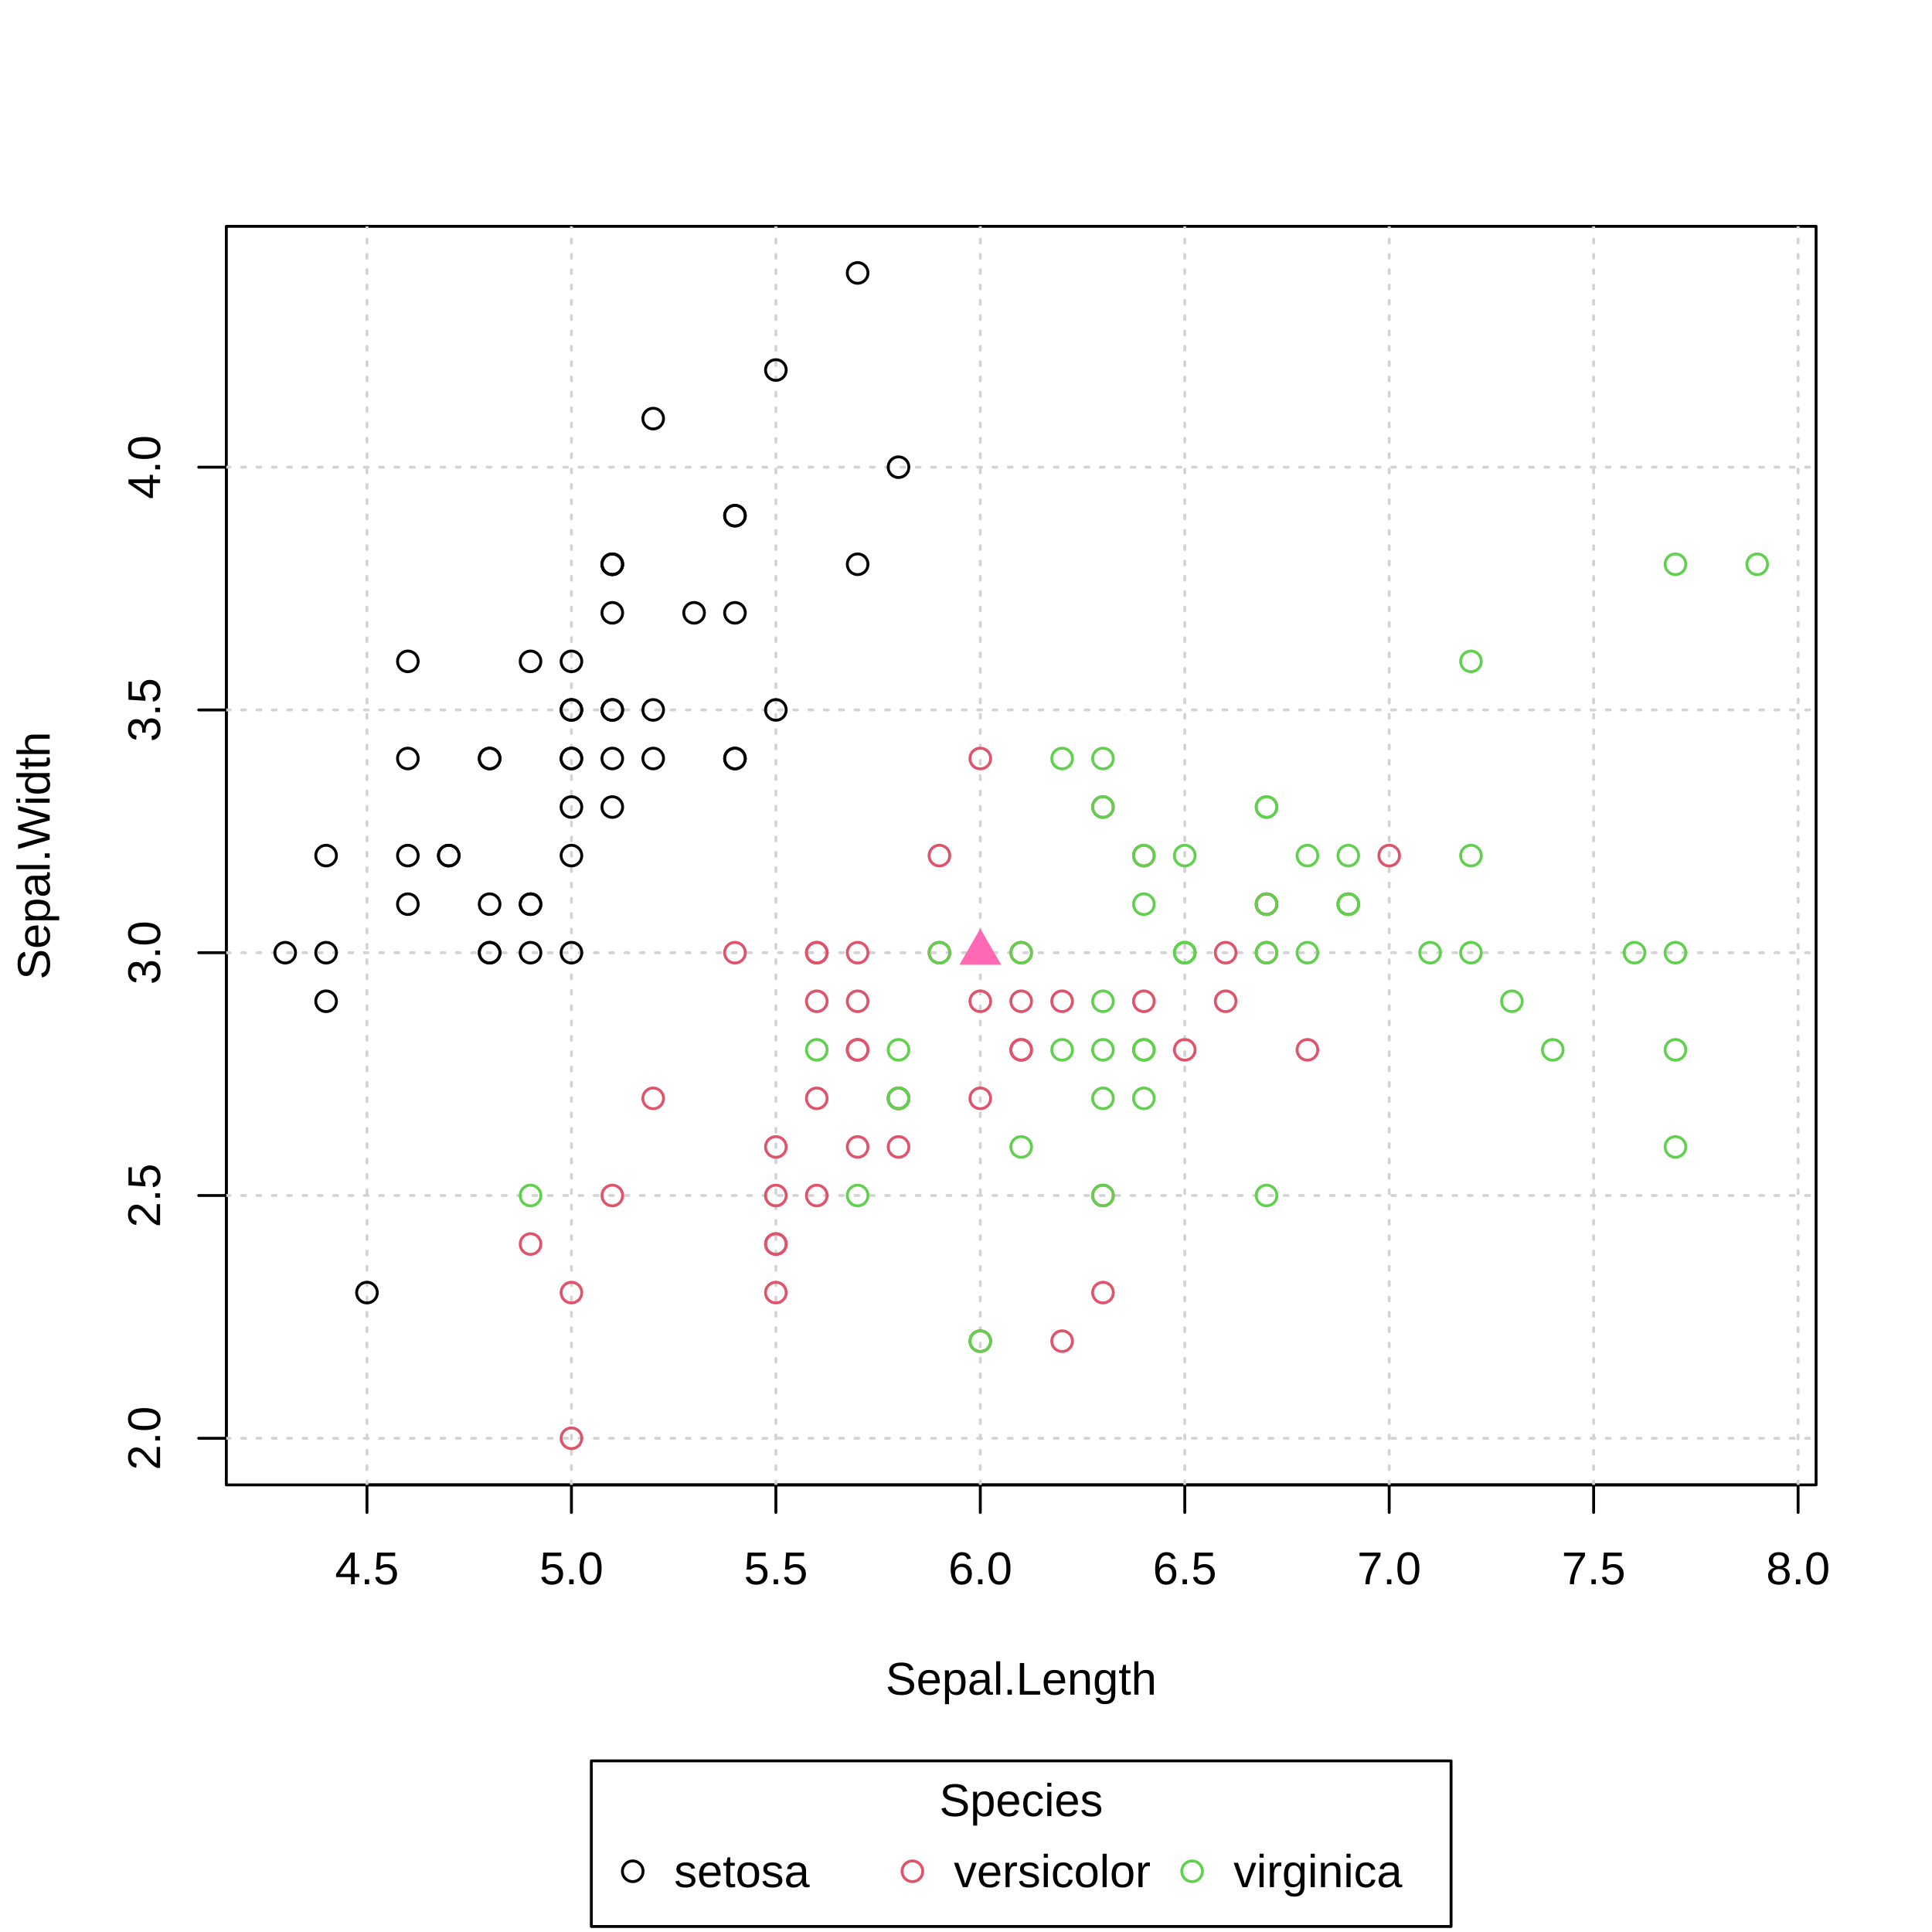
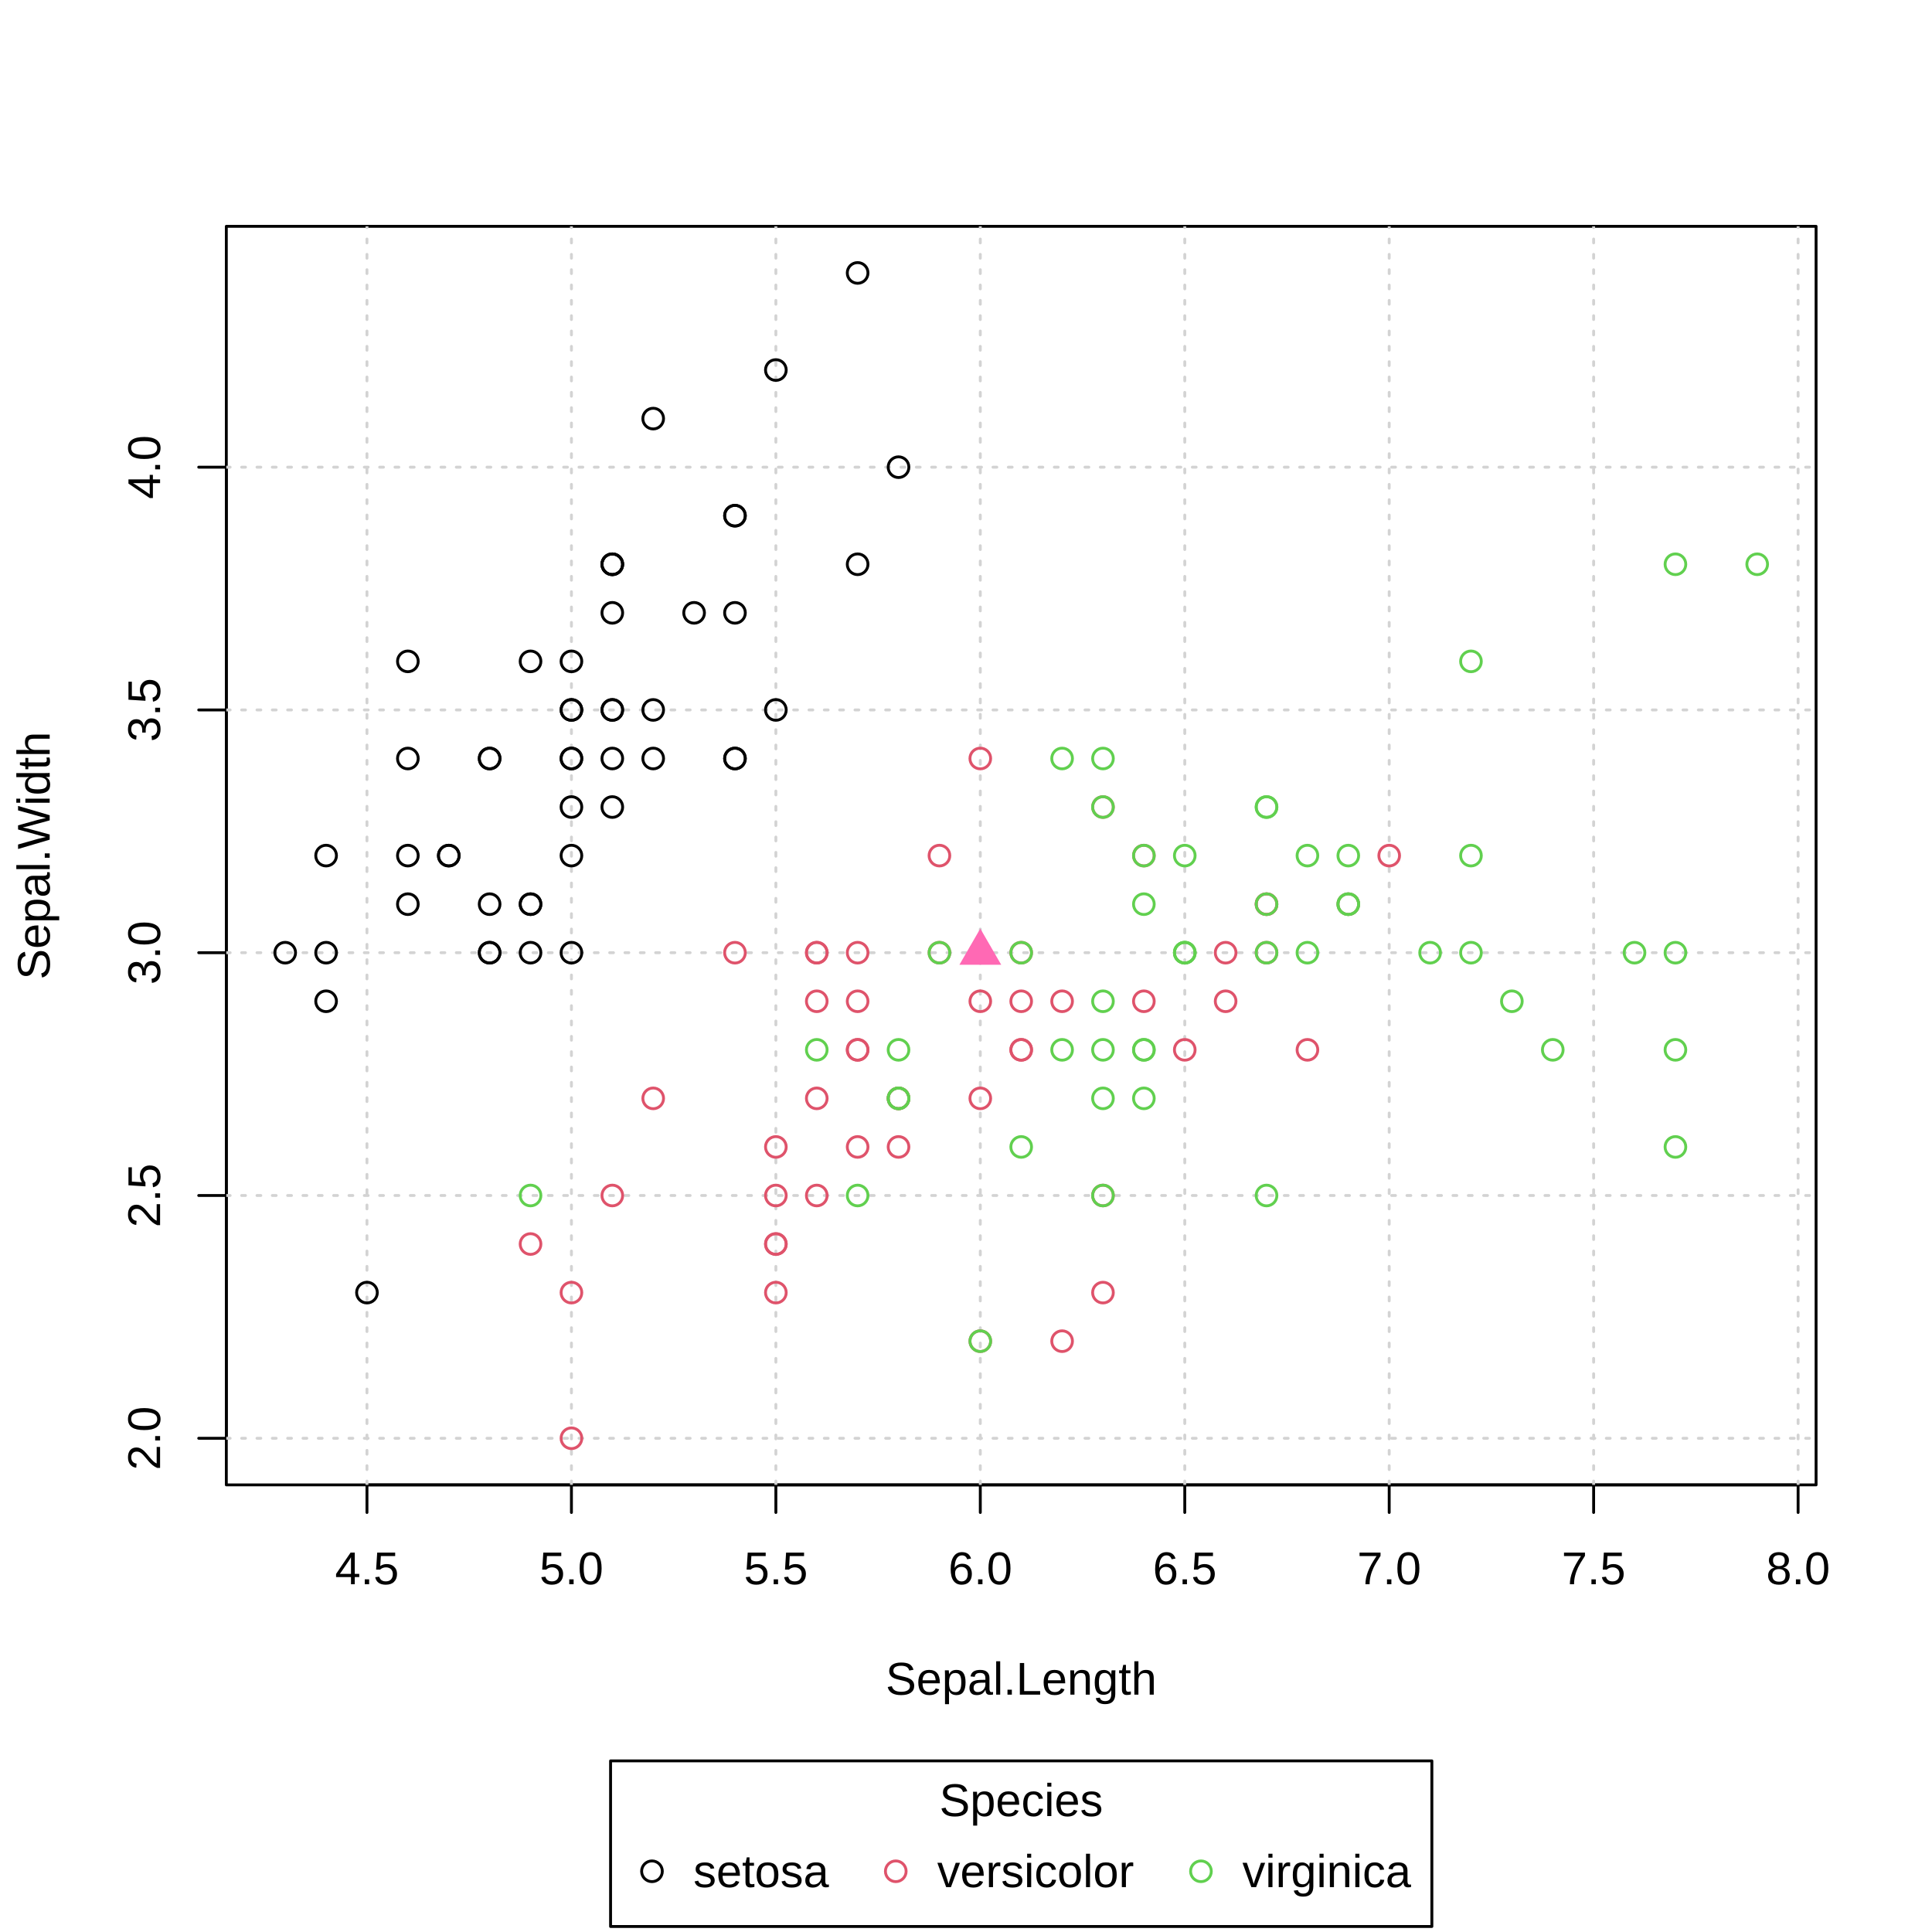
<svg xmlns="http://www.w3.org/2000/svg" width="504.00pt" height="504.00pt" viewBox="0 0 504.00 504.00">
  <g class="svglite">
    <defs>
      <style type="text/css">
    .svglite line, .svglite polyline, .svglite polygon, .svglite path, .svglite rect, .svglite circle {
      fill: none;
      stroke: #000000;
      stroke-linecap: round;
      stroke-linejoin: round;
      stroke-miterlimit: 10.00;
    }
    .svglite text {
      white-space: pre;
    }
    .svglite g.glyphgroup path {
      fill: inherit;
      stroke: none;
    }
  </style>
    </defs>
    <rect width="100%" height="100%" style="stroke: none; fill: #FFFFFF;" />
    <defs>
      <clipPath id="cpMC4wMHw1MDQuMDB8MC4wMHw1MDQuMDA=">
        <rect x="0.00" y="0.00" width="504.00" height="504.00" />
      </clipPath>
    </defs>
    <g clip-path="url(#cpMC4wMHw1MDQuMDB8MC4wMHw1MDQuMDA=)">
-       <rect x="154.26" y="459.36" width="224.28" height="43.20" style="stroke-width: 0.75; fill: #FFFFFF;" />
-       <circle cx="165.06" cy="488.16" r="2.70" style="stroke-width: 0.75;" />
-       <circle cx="238.02" cy="488.16" r="2.70" style="stroke-width: 0.75; stroke: #DF536B;" />
-       <circle cx="310.98" cy="488.16" r="2.70" style="stroke-width: 0.75; stroke: #61D04F;" />
+       <rect x="159.28" y="459.36" width="214.25" height="43.20" style="stroke-width: 0.75; fill: #FFFFFF;" />
+       <circle cx="170.08" cy="488.16" r="2.70" style="stroke-width: 0.75;" />
+       <circle cx="233.68" cy="488.16" r="2.70" style="stroke-width: 0.75; stroke: #DF536B;" />
+       <circle cx="313.29" cy="488.16" r="2.70" style="stroke-width: 0.75; stroke: #61D04F;" />
      <text x="266.40" y="473.76" text-anchor="middle" style="font-size: 12.00px; font-family: &quot;Liberation Sans&quot;;" textLength="42.69px" lengthAdjust="spacingAndGlyphs">Species</text>
-       <text x="175.86" y="492.29" style="font-size: 12.00px; font-family: &quot;Liberation Sans&quot;;" textLength="35.34px" lengthAdjust="spacingAndGlyphs">setosa</text>
-       <text x="248.82" y="492.29" style="font-size: 12.00px; font-family: &quot;Liberation Sans&quot;;" textLength="51.36px" lengthAdjust="spacingAndGlyphs">versicolor</text>
-       <text x="321.78" y="492.29" style="font-size: 12.00px; font-family: &quot;Liberation Sans&quot;;" textLength="44.03px" lengthAdjust="spacingAndGlyphs">virginica</text>
+       <text x="180.88" y="492.29" style="font-size: 12.00px; font-family: &quot;Liberation Sans&quot;;" textLength="42.00px" lengthAdjust="spacingAndGlyphs">setosa  </text>
+       <text x="244.48" y="492.29" style="font-size: 12.00px; font-family: &quot;Liberation Sans&quot;;" textLength="58.02px" lengthAdjust="spacingAndGlyphs">versicolor  </text>
+       <text x="324.09" y="492.29" style="font-size: 12.00px; font-family: &quot;Liberation Sans&quot;;" textLength="44.03px" lengthAdjust="spacingAndGlyphs">virginica</text>
    </g>
    <defs>
      <clipPath id="cpMC4wMHw1MDQuMDB8MC4wMHw0NDQuOTY=">
        <rect x="0.00" y="0.00" width="504.00" height="444.96" />
      </clipPath>
    </defs>
    <g clip-path="url(#cpMC4wMHw1MDQuMDB8MC4wMHw0NDQuOTY=)">
      <text x="266.40" y="442.08" text-anchor="middle" style="font-size: 12.00px; font-family: &quot;Liberation Sans&quot;;" textLength="70.70px" lengthAdjust="spacingAndGlyphs">Sepal.Length</text>
      <text transform="translate(12.96,223.20) rotate(-90)" text-anchor="middle" style="font-size: 12.00px; font-family: &quot;Liberation Sans&quot;;" textLength="64.69px" lengthAdjust="spacingAndGlyphs">Sepal.Width</text>
    </g>
    <g clip-path="url(#cpMC4wMHw1MDQuMDB8MC4wMHw1MDQuMDA=)">
      <line x1="95.73" y1="387.36" x2="469.07" y2="387.36" style="stroke-width: 0.75;" />
      <line x1="95.73" y1="387.36" x2="95.73" y2="394.56" style="stroke-width: 0.75;" />
      <line x1="149.07" y1="387.36" x2="149.07" y2="394.56" style="stroke-width: 0.75;" />
      <line x1="202.40" y1="387.36" x2="202.40" y2="394.56" style="stroke-width: 0.75;" />
      <line x1="255.73" y1="387.36" x2="255.73" y2="394.56" style="stroke-width: 0.75;" />
      <line x1="309.07" y1="387.36" x2="309.07" y2="394.56" style="stroke-width: 0.75;" />
      <line x1="362.40" y1="387.36" x2="362.40" y2="394.56" style="stroke-width: 0.75;" />
      <line x1="415.73" y1="387.36" x2="415.73" y2="394.56" style="stroke-width: 0.75;" />
      <line x1="469.07" y1="387.36" x2="469.07" y2="394.56" style="stroke-width: 0.75;" />
      <text x="95.73" y="413.28" text-anchor="middle" style="font-size: 12.00px; font-family: &quot;Liberation Sans&quot;;" textLength="16.67px" lengthAdjust="spacingAndGlyphs">4.5</text>
      <text x="149.07" y="413.28" text-anchor="middle" style="font-size: 12.00px; font-family: &quot;Liberation Sans&quot;;" textLength="16.67px" lengthAdjust="spacingAndGlyphs">5.0</text>
      <text x="202.40" y="413.28" text-anchor="middle" style="font-size: 12.00px; font-family: &quot;Liberation Sans&quot;;" textLength="16.67px" lengthAdjust="spacingAndGlyphs">5.5</text>
      <text x="255.73" y="413.28" text-anchor="middle" style="font-size: 12.00px; font-family: &quot;Liberation Sans&quot;;" textLength="16.67px" lengthAdjust="spacingAndGlyphs">6.0</text>
      <text x="309.07" y="413.28" text-anchor="middle" style="font-size: 12.00px; font-family: &quot;Liberation Sans&quot;;" textLength="16.67px" lengthAdjust="spacingAndGlyphs">6.5</text>
      <text x="362.40" y="413.28" text-anchor="middle" style="font-size: 12.00px; font-family: &quot;Liberation Sans&quot;;" textLength="16.67px" lengthAdjust="spacingAndGlyphs">7.0</text>
      <text x="415.73" y="413.28" text-anchor="middle" style="font-size: 12.00px; font-family: &quot;Liberation Sans&quot;;" textLength="16.67px" lengthAdjust="spacingAndGlyphs">7.5</text>
      <text x="469.07" y="413.28" text-anchor="middle" style="font-size: 12.00px; font-family: &quot;Liberation Sans&quot;;" textLength="16.67px" lengthAdjust="spacingAndGlyphs">8.0</text>
      <line x1="59.04" y1="375.20" x2="59.04" y2="121.87" style="stroke-width: 0.75;" />
      <line x1="59.04" y1="375.20" x2="51.84" y2="375.20" style="stroke-width: 0.75;" />
      <line x1="59.04" y1="311.87" x2="51.84" y2="311.87" style="stroke-width: 0.75;" />
      <line x1="59.04" y1="248.53" x2="51.84" y2="248.53" style="stroke-width: 0.75;" />
      <line x1="59.04" y1="185.20" x2="51.84" y2="185.20" style="stroke-width: 0.75;" />
      <line x1="59.04" y1="121.87" x2="51.84" y2="121.87" style="stroke-width: 0.75;" />
      <text transform="translate(41.76,375.20) rotate(-90)" text-anchor="middle" style="font-size: 12.00px; font-family: &quot;Liberation Sans&quot;;" textLength="16.67px" lengthAdjust="spacingAndGlyphs">2.0</text>
      <text transform="translate(41.76,311.87) rotate(-90)" text-anchor="middle" style="font-size: 12.00px; font-family: &quot;Liberation Sans&quot;;" textLength="16.67px" lengthAdjust="spacingAndGlyphs">2.5</text>
      <text transform="translate(41.76,248.53) rotate(-90)" text-anchor="middle" style="font-size: 12.00px; font-family: &quot;Liberation Sans&quot;;" textLength="16.67px" lengthAdjust="spacingAndGlyphs">3.0</text>
      <text transform="translate(41.76,185.20) rotate(-90)" text-anchor="middle" style="font-size: 12.00px; font-family: &quot;Liberation Sans&quot;;" textLength="16.67px" lengthAdjust="spacingAndGlyphs">3.5</text>
      <text transform="translate(41.76,121.87) rotate(-90)" text-anchor="middle" style="font-size: 12.00px; font-family: &quot;Liberation Sans&quot;;" textLength="16.67px" lengthAdjust="spacingAndGlyphs">4.0</text>
      <polygon points="59.04,387.36 473.76,387.36 473.76,59.04 59.04,59.04 " style="stroke-width: 0.75;" />
    </g>
    <defs>
      <clipPath id="cpNTkuMDR8NDczLjc2fDU5LjA0fDM4Ny4zNg==">
        <rect x="59.04" y="59.04" width="414.72" height="328.32" />
      </clipPath>
    </defs>
    <g clip-path="url(#cpNTkuMDR8NDczLjc2fDU5LjA0fDM4Ny4zNg==)">
      <line x1="95.73" y1="387.36" x2="95.73" y2="59.04" style="stroke-width: 0.75; stroke: #D3D3D3; stroke-dasharray: 1.00,3.00;" />
      <line x1="149.07" y1="387.36" x2="149.07" y2="59.04" style="stroke-width: 0.75; stroke: #D3D3D3; stroke-dasharray: 1.00,3.00;" />
      <line x1="202.40" y1="387.36" x2="202.40" y2="59.04" style="stroke-width: 0.75; stroke: #D3D3D3; stroke-dasharray: 1.00,3.00;" />
      <line x1="255.73" y1="387.36" x2="255.73" y2="59.04" style="stroke-width: 0.75; stroke: #D3D3D3; stroke-dasharray: 1.00,3.00;" />
      <line x1="309.07" y1="387.36" x2="309.07" y2="59.04" style="stroke-width: 0.75; stroke: #D3D3D3; stroke-dasharray: 1.00,3.00;" />
      <line x1="362.40" y1="387.36" x2="362.40" y2="59.04" style="stroke-width: 0.75; stroke: #D3D3D3; stroke-dasharray: 1.00,3.00;" />
      <line x1="415.73" y1="387.36" x2="415.73" y2="59.04" style="stroke-width: 0.75; stroke: #D3D3D3; stroke-dasharray: 1.00,3.00;" />
      <line x1="469.07" y1="387.36" x2="469.07" y2="59.04" style="stroke-width: 0.75; stroke: #D3D3D3; stroke-dasharray: 1.00,3.00;" />
      <line x1="59.04" y1="375.20" x2="473.76" y2="375.20" style="stroke-width: 0.75; stroke: #D3D3D3; stroke-dasharray: 1.00,3.00;" />
      <line x1="59.04" y1="311.87" x2="473.76" y2="311.87" style="stroke-width: 0.75; stroke: #D3D3D3; stroke-dasharray: 1.00,3.00;" />
      <line x1="59.04" y1="248.53" x2="473.76" y2="248.53" style="stroke-width: 0.75; stroke: #D3D3D3; stroke-dasharray: 1.00,3.00;" />
      <line x1="59.04" y1="185.20" x2="473.76" y2="185.20" style="stroke-width: 0.75; stroke: #D3D3D3; stroke-dasharray: 1.00,3.00;" />
      <line x1="59.04" y1="121.87" x2="473.76" y2="121.87" style="stroke-width: 0.75; stroke: #D3D3D3; stroke-dasharray: 1.00,3.00;" />
      <circle cx="159.73" cy="185.20" r="2.70" style="stroke-width: 0.75;" />
      <circle cx="138.40" cy="248.53" r="2.70" style="stroke-width: 0.75;" />
      <circle cx="117.07" cy="223.20" r="2.70" style="stroke-width: 0.75;" />
      <circle cx="106.40" cy="235.87" r="2.70" style="stroke-width: 0.75;" />
      <circle cx="149.07" cy="172.53" r="2.70" style="stroke-width: 0.75;" />
      <circle cx="191.73" cy="134.53" r="2.70" style="stroke-width: 0.75;" />
      <circle cx="106.40" cy="197.87" r="2.70" style="stroke-width: 0.75;" />
      <circle cx="149.07" cy="197.87" r="2.70" style="stroke-width: 0.75;" />
      <circle cx="85.07" cy="261.20" r="2.70" style="stroke-width: 0.75;" />
      <circle cx="138.40" cy="235.87" r="2.70" style="stroke-width: 0.75;" />
      <circle cx="191.73" cy="159.87" r="2.70" style="stroke-width: 0.75;" />
      <circle cx="127.73" cy="197.87" r="2.70" style="stroke-width: 0.75;" />
      <circle cx="127.73" cy="248.53" r="2.70" style="stroke-width: 0.75;" />
      <circle cx="74.40" cy="248.53" r="2.70" style="stroke-width: 0.75;" />
      <circle cx="234.40" cy="121.87" r="2.70" style="stroke-width: 0.75;" />
      <circle cx="223.73" cy="71.20" r="2.70" style="stroke-width: 0.75;" />
      <circle cx="191.73" cy="134.53" r="2.70" style="stroke-width: 0.75;" />
      <circle cx="159.73" cy="185.20" r="2.70" style="stroke-width: 0.75;" />
      <circle cx="223.73" cy="147.20" r="2.70" style="stroke-width: 0.75;" />
      <circle cx="159.73" cy="147.20" r="2.70" style="stroke-width: 0.75;" />
      <circle cx="191.73" cy="197.87" r="2.70" style="stroke-width: 0.75;" />
      <circle cx="159.73" cy="159.87" r="2.70" style="stroke-width: 0.75;" />
      <circle cx="106.40" cy="172.53" r="2.70" style="stroke-width: 0.75;" />
      <circle cx="159.73" cy="210.53" r="2.70" style="stroke-width: 0.75;" />
      <circle cx="127.73" cy="197.87" r="2.70" style="stroke-width: 0.75;" />
      <circle cx="149.07" cy="248.53" r="2.70" style="stroke-width: 0.75;" />
      <circle cx="149.07" cy="197.87" r="2.70" style="stroke-width: 0.75;" />
      <circle cx="170.40" cy="185.20" r="2.70" style="stroke-width: 0.75;" />
      <circle cx="170.40" cy="197.87" r="2.70" style="stroke-width: 0.75;" />
      <circle cx="117.07" cy="223.20" r="2.70" style="stroke-width: 0.75;" />
      <circle cx="127.73" cy="235.87" r="2.70" style="stroke-width: 0.75;" />
      <circle cx="191.73" cy="197.87" r="2.70" style="stroke-width: 0.75;" />
      <circle cx="170.40" cy="109.20" r="2.70" style="stroke-width: 0.75;" />
      <circle cx="202.40" cy="96.53" r="2.70" style="stroke-width: 0.75;" />
      <circle cx="138.40" cy="235.87" r="2.70" style="stroke-width: 0.75;" />
      <circle cx="149.07" cy="223.20" r="2.70" style="stroke-width: 0.75;" />
      <circle cx="202.40" cy="185.20" r="2.70" style="stroke-width: 0.75;" />
      <circle cx="138.40" cy="172.53" r="2.70" style="stroke-width: 0.75;" />
      <circle cx="85.07" cy="248.53" r="2.70" style="stroke-width: 0.75;" />
      <circle cx="159.73" cy="197.87" r="2.70" style="stroke-width: 0.75;" />
      <circle cx="149.07" cy="185.20" r="2.70" style="stroke-width: 0.75;" />
      <circle cx="95.73" cy="337.20" r="2.70" style="stroke-width: 0.75;" />
      <circle cx="85.07" cy="223.20" r="2.70" style="stroke-width: 0.75;" />
      <circle cx="149.07" cy="185.20" r="2.70" style="stroke-width: 0.75;" />
      <circle cx="159.73" cy="147.20" r="2.70" style="stroke-width: 0.75;" />
      <circle cx="127.73" cy="248.53" r="2.70" style="stroke-width: 0.75;" />
      <circle cx="159.73" cy="147.20" r="2.70" style="stroke-width: 0.75;" />
      <circle cx="106.40" cy="223.20" r="2.70" style="stroke-width: 0.75;" />
      <circle cx="181.07" cy="159.87" r="2.70" style="stroke-width: 0.75;" />
      <circle cx="149.07" cy="210.53" r="2.70" style="stroke-width: 0.75;" />
      <circle cx="362.40" cy="223.20" r="2.70" style="stroke-width: 0.75; stroke: #DF536B;" />
      <circle cx="298.40" cy="223.20" r="2.70" style="stroke-width: 0.75; stroke: #DF536B;" />
      <circle cx="351.73" cy="235.87" r="2.70" style="stroke-width: 0.75; stroke: #DF536B;" />
      <circle cx="202.40" cy="337.20" r="2.70" style="stroke-width: 0.75; stroke: #DF536B;" />
      <circle cx="309.07" cy="273.87" r="2.70" style="stroke-width: 0.75; stroke: #DF536B;" />
      <circle cx="223.73" cy="273.87" r="2.70" style="stroke-width: 0.75; stroke: #DF536B;" />
      <circle cx="287.73" cy="210.53" r="2.70" style="stroke-width: 0.75; stroke: #DF536B;" />
      <circle cx="138.40" cy="324.53" r="2.70" style="stroke-width: 0.75; stroke: #DF536B;" />
      <circle cx="319.73" cy="261.20" r="2.70" style="stroke-width: 0.75; stroke: #DF536B;" />
      <circle cx="170.40" cy="286.53" r="2.70" style="stroke-width: 0.75; stroke: #DF536B;" />
      <circle cx="149.07" cy="375.20" r="2.70" style="stroke-width: 0.75; stroke: #DF536B;" />
      <circle cx="245.07" cy="248.53" r="2.70" style="stroke-width: 0.75; stroke: #DF536B;" />
      <circle cx="255.73" cy="349.87" r="2.70" style="stroke-width: 0.75; stroke: #DF536B;" />
      <circle cx="266.40" cy="261.20" r="2.70" style="stroke-width: 0.75; stroke: #DF536B;" />
      <circle cx="213.07" cy="261.20" r="2.70" style="stroke-width: 0.75; stroke: #DF536B;" />
      <circle cx="330.40" cy="235.87" r="2.70" style="stroke-width: 0.75; stroke: #DF536B;" />
      <circle cx="213.07" cy="248.53" r="2.70" style="stroke-width: 0.75; stroke: #DF536B;" />
      <circle cx="234.40" cy="286.53" r="2.70" style="stroke-width: 0.75; stroke: #DF536B;" />
      <circle cx="277.07" cy="349.87" r="2.70" style="stroke-width: 0.75; stroke: #DF536B;" />
      <circle cx="213.07" cy="311.87" r="2.70" style="stroke-width: 0.75; stroke: #DF536B;" />
      <circle cx="245.07" cy="223.20" r="2.70" style="stroke-width: 0.75; stroke: #DF536B;" />
      <circle cx="266.40" cy="273.87" r="2.70" style="stroke-width: 0.75; stroke: #DF536B;" />
      <circle cx="287.73" cy="311.87" r="2.70" style="stroke-width: 0.75; stroke: #DF536B;" />
      <circle cx="266.40" cy="273.87" r="2.70" style="stroke-width: 0.75; stroke: #DF536B;" />
      <circle cx="298.40" cy="261.20" r="2.70" style="stroke-width: 0.75; stroke: #DF536B;" />
      <circle cx="319.73" cy="248.53" r="2.70" style="stroke-width: 0.75; stroke: #DF536B;" />
      <circle cx="341.07" cy="273.87" r="2.70" style="stroke-width: 0.75; stroke: #DF536B;" />
      <circle cx="330.40" cy="248.53" r="2.70" style="stroke-width: 0.75; stroke: #DF536B;" />
      <circle cx="255.73" cy="261.20" r="2.70" style="stroke-width: 0.75; stroke: #DF536B;" />
      <circle cx="223.73" cy="299.20" r="2.70" style="stroke-width: 0.75; stroke: #DF536B;" />
      <circle cx="202.40" cy="324.53" r="2.70" style="stroke-width: 0.75; stroke: #DF536B;" />
      <circle cx="202.40" cy="324.53" r="2.70" style="stroke-width: 0.75; stroke: #DF536B;" />
      <circle cx="234.40" cy="286.53" r="2.70" style="stroke-width: 0.75; stroke: #DF536B;" />
      <circle cx="255.73" cy="286.53" r="2.70" style="stroke-width: 0.75; stroke: #DF536B;" />
      <circle cx="191.73" cy="248.53" r="2.70" style="stroke-width: 0.75; stroke: #DF536B;" />
      <circle cx="255.73" cy="197.87" r="2.70" style="stroke-width: 0.75; stroke: #DF536B;" />
      <circle cx="330.40" cy="235.87" r="2.70" style="stroke-width: 0.75; stroke: #DF536B;" />
      <circle cx="287.73" cy="337.20" r="2.70" style="stroke-width: 0.75; stroke: #DF536B;" />
      <circle cx="213.07" cy="248.53" r="2.70" style="stroke-width: 0.75; stroke: #DF536B;" />
      <circle cx="202.40" cy="311.87" r="2.70" style="stroke-width: 0.75; stroke: #DF536B;" />
      <circle cx="202.40" cy="299.20" r="2.70" style="stroke-width: 0.75; stroke: #DF536B;" />
      <circle cx="266.40" cy="248.53" r="2.70" style="stroke-width: 0.75; stroke: #DF536B;" />
      <circle cx="234.40" cy="299.20" r="2.70" style="stroke-width: 0.75; stroke: #DF536B;" />
      <circle cx="149.07" cy="337.20" r="2.70" style="stroke-width: 0.75; stroke: #DF536B;" />
      <circle cx="213.07" cy="286.53" r="2.70" style="stroke-width: 0.75; stroke: #DF536B;" />
      <circle cx="223.73" cy="248.53" r="2.70" style="stroke-width: 0.75; stroke: #DF536B;" />
      <circle cx="223.73" cy="261.20" r="2.70" style="stroke-width: 0.75; stroke: #DF536B;" />
      <circle cx="277.07" cy="261.20" r="2.70" style="stroke-width: 0.75; stroke: #DF536B;" />
      <circle cx="159.73" cy="311.87" r="2.70" style="stroke-width: 0.75; stroke: #DF536B;" />
      <circle cx="223.73" cy="273.87" r="2.70" style="stroke-width: 0.75; stroke: #DF536B;" />
      <circle cx="287.73" cy="210.53" r="2.70" style="stroke-width: 0.75; stroke: #61D04F;" />
      <circle cx="234.40" cy="286.53" r="2.70" style="stroke-width: 0.75; stroke: #61D04F;" />
      <circle cx="373.07" cy="248.53" r="2.70" style="stroke-width: 0.75; stroke: #61D04F;" />
      <circle cx="287.73" cy="261.20" r="2.70" style="stroke-width: 0.75; stroke: #61D04F;" />
      <circle cx="309.07" cy="248.53" r="2.70" style="stroke-width: 0.75; stroke: #61D04F;" />
      <circle cx="426.40" cy="248.53" r="2.70" style="stroke-width: 0.75; stroke: #61D04F;" />
      <circle cx="138.40" cy="311.87" r="2.70" style="stroke-width: 0.75; stroke: #61D04F;" />
      <circle cx="394.40" cy="261.20" r="2.70" style="stroke-width: 0.75; stroke: #61D04F;" />
      <circle cx="330.40" cy="311.87" r="2.70" style="stroke-width: 0.75; stroke: #61D04F;" />
      <circle cx="383.73" cy="172.53" r="2.70" style="stroke-width: 0.75; stroke: #61D04F;" />
      <circle cx="309.07" cy="223.20" r="2.70" style="stroke-width: 0.75; stroke: #61D04F;" />
      <circle cx="298.40" cy="286.53" r="2.70" style="stroke-width: 0.75; stroke: #61D04F;" />
      <circle cx="341.07" cy="248.53" r="2.70" style="stroke-width: 0.75; stroke: #61D04F;" />
      <circle cx="223.73" cy="311.87" r="2.70" style="stroke-width: 0.75; stroke: #61D04F;" />
      <circle cx="234.40" cy="273.87" r="2.70" style="stroke-width: 0.75; stroke: #61D04F;" />
      <circle cx="298.40" cy="223.20" r="2.70" style="stroke-width: 0.75; stroke: #61D04F;" />
      <circle cx="309.07" cy="248.53" r="2.70" style="stroke-width: 0.75; stroke: #61D04F;" />
      <circle cx="437.07" cy="147.20" r="2.70" style="stroke-width: 0.75; stroke: #61D04F;" />
      <circle cx="437.07" cy="299.20" r="2.70" style="stroke-width: 0.75; stroke: #61D04F;" />
      <circle cx="255.73" cy="349.87" r="2.70" style="stroke-width: 0.75; stroke: #61D04F;" />
      <circle cx="351.73" cy="223.20" r="2.70" style="stroke-width: 0.75; stroke: #61D04F;" />
      <circle cx="213.07" cy="273.87" r="2.70" style="stroke-width: 0.75; stroke: #61D04F;" />
      <circle cx="437.07" cy="273.87" r="2.70" style="stroke-width: 0.75; stroke: #61D04F;" />
      <circle cx="287.73" cy="286.53" r="2.70" style="stroke-width: 0.75; stroke: #61D04F;" />
      <circle cx="330.40" cy="210.53" r="2.70" style="stroke-width: 0.75; stroke: #61D04F;" />
      <circle cx="383.73" cy="223.20" r="2.70" style="stroke-width: 0.75; stroke: #61D04F;" />
      <circle cx="277.07" cy="273.87" r="2.70" style="stroke-width: 0.75; stroke: #61D04F;" />
      <circle cx="266.40" cy="248.53" r="2.70" style="stroke-width: 0.75; stroke: #61D04F;" />
      <circle cx="298.40" cy="273.87" r="2.70" style="stroke-width: 0.75; stroke: #61D04F;" />
      <circle cx="383.73" cy="248.53" r="2.70" style="stroke-width: 0.75; stroke: #61D04F;" />
      <circle cx="405.07" cy="273.87" r="2.70" style="stroke-width: 0.75; stroke: #61D04F;" />
      <circle cx="458.40" cy="147.20" r="2.70" style="stroke-width: 0.75; stroke: #61D04F;" />
      <circle cx="298.40" cy="273.87" r="2.70" style="stroke-width: 0.75; stroke: #61D04F;" />
      <circle cx="287.73" cy="273.87" r="2.70" style="stroke-width: 0.75; stroke: #61D04F;" />
      <circle cx="266.40" cy="299.20" r="2.70" style="stroke-width: 0.75; stroke: #61D04F;" />
      <circle cx="437.07" cy="248.53" r="2.70" style="stroke-width: 0.75; stroke: #61D04F;" />
      <circle cx="287.73" cy="197.87" r="2.70" style="stroke-width: 0.75; stroke: #61D04F;" />
      <circle cx="298.40" cy="235.87" r="2.70" style="stroke-width: 0.75; stroke: #61D04F;" />
      <circle cx="255.73" cy="248.53" r="2.70" style="stroke-width: 0.75; stroke: #61D04F;" />
      <circle cx="351.73" cy="235.87" r="2.70" style="stroke-width: 0.75; stroke: #61D04F;" />
      <circle cx="330.40" cy="235.87" r="2.70" style="stroke-width: 0.75; stroke: #61D04F;" />
      <circle cx="351.73" cy="235.87" r="2.70" style="stroke-width: 0.75; stroke: #61D04F;" />
      <circle cx="234.40" cy="286.53" r="2.70" style="stroke-width: 0.75; stroke: #61D04F;" />
      <circle cx="341.07" cy="223.20" r="2.70" style="stroke-width: 0.75; stroke: #61D04F;" />
      <circle cx="330.40" cy="210.53" r="2.70" style="stroke-width: 0.75; stroke: #61D04F;" />
      <circle cx="330.40" cy="248.53" r="2.70" style="stroke-width: 0.75; stroke: #61D04F;" />
      <circle cx="287.73" cy="311.87" r="2.70" style="stroke-width: 0.75; stroke: #61D04F;" />
      <circle cx="309.07" cy="248.53" r="2.70" style="stroke-width: 0.75; stroke: #61D04F;" />
      <circle cx="277.07" cy="197.87" r="2.70" style="stroke-width: 0.75; stroke: #61D04F;" />
      <circle cx="245.07" cy="248.53" r="2.70" style="stroke-width: 0.75; stroke: #61D04F;" />
      <polygon points="255.73,242.24 261.19,251.68 250.28,251.68 " style="stroke-width: 0.75; stroke: none; fill: #FF69B4;" />
    </g>
  </g>
</svg>
